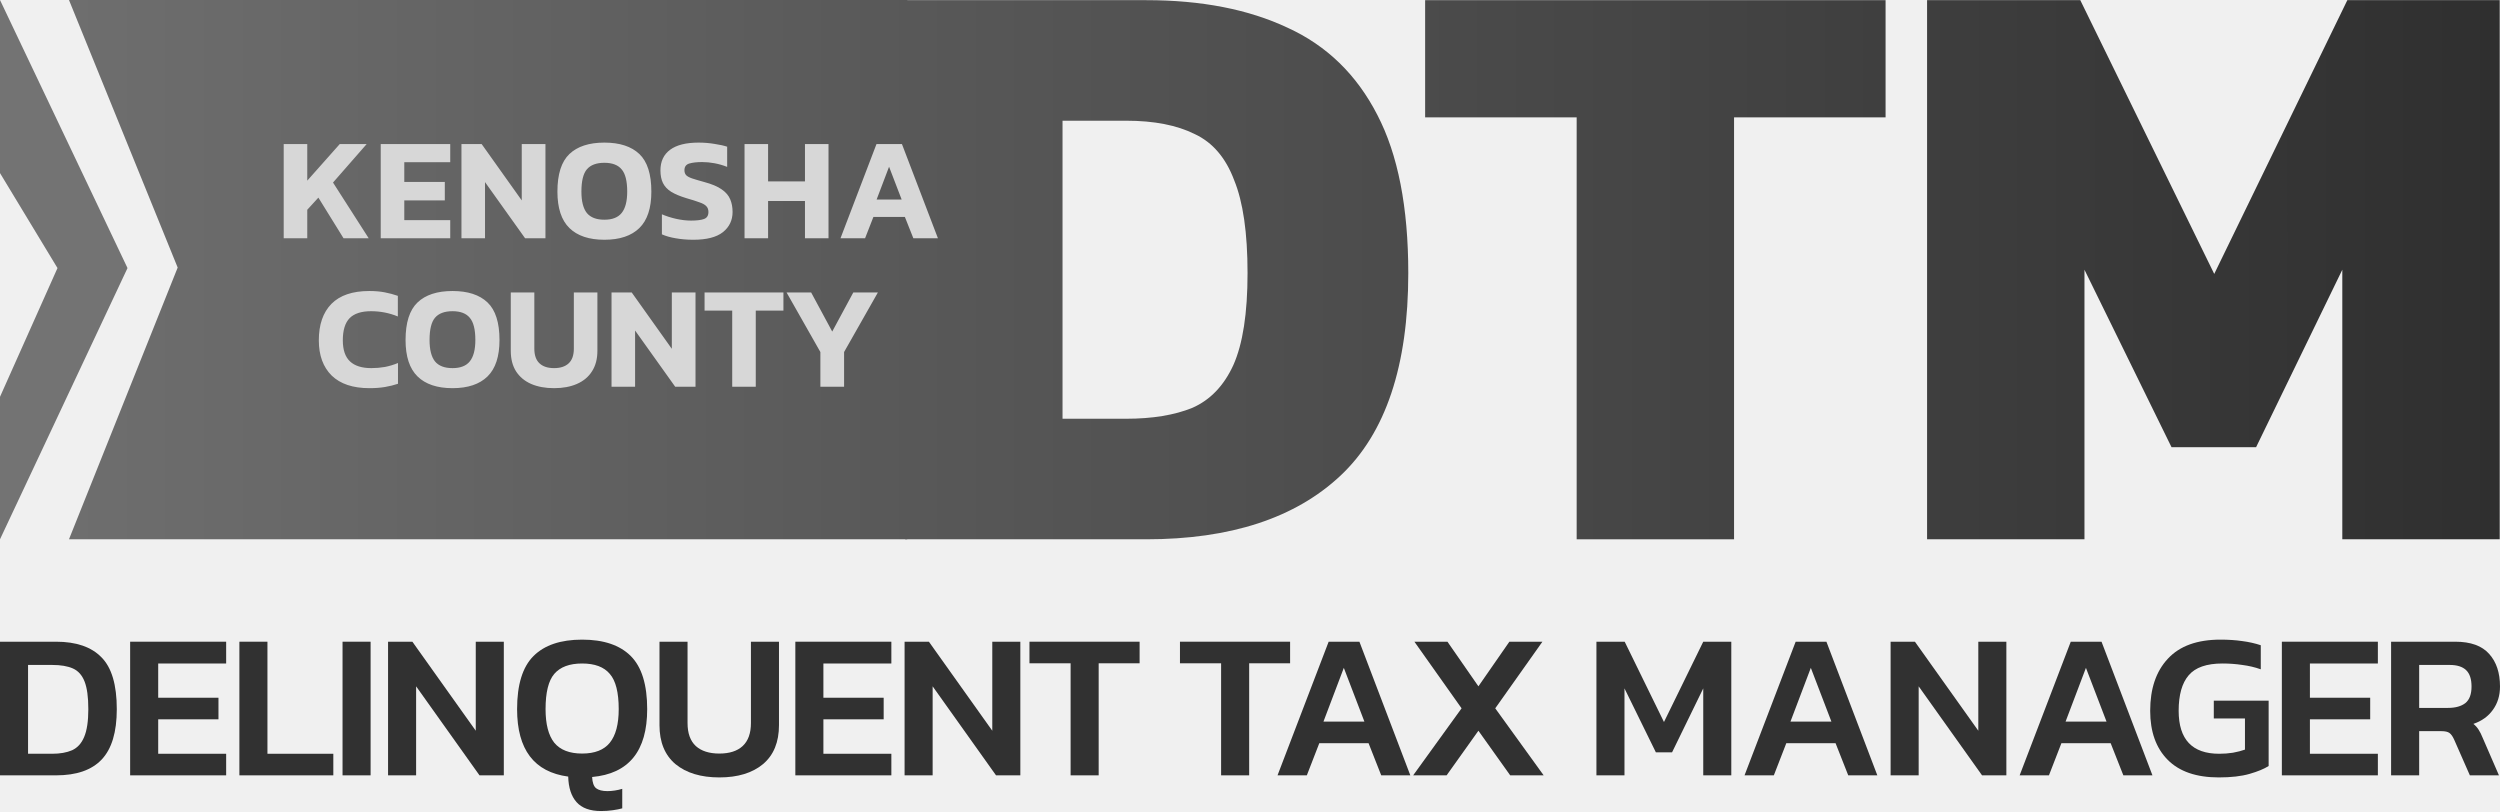
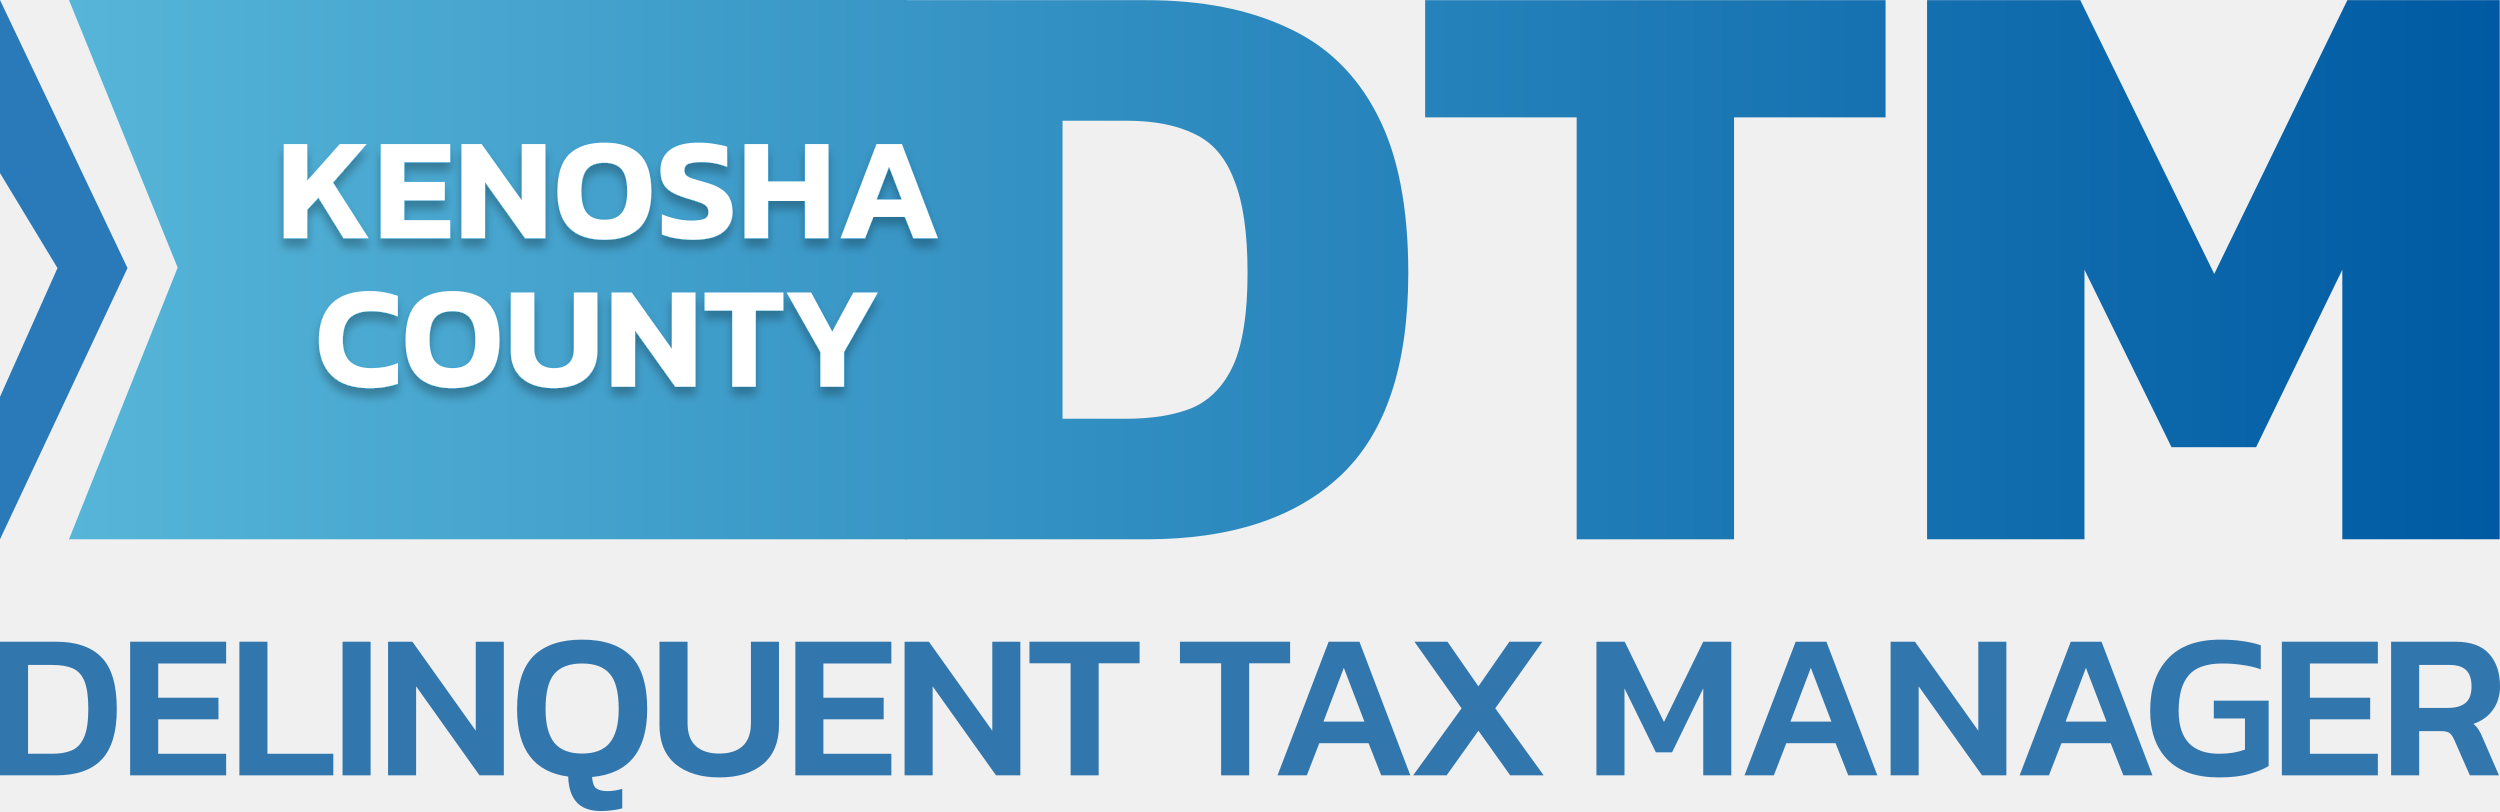
<svg xmlns="http://www.w3.org/2000/svg" width="1196" height="388" viewBox="0 0 1196 388" fill="none">
  <path d="M433.022 258V0.078H548.367C574.8 0.078 597.361 4.483 616.051 13.294C634.741 21.838 649.026 35.722 658.905 54.947C668.784 73.903 673.723 99.135 673.723 130.641C673.723 174.963 662.909 207.27 641.282 227.562C619.655 247.854 588.684 258 548.367 258H433.022ZM508.316 200.328H538.755C551.304 200.328 561.85 198.592 570.394 195.121C578.938 191.383 585.479 184.575 590.018 174.696C594.557 164.55 596.827 149.865 596.827 130.641C596.827 111.417 594.691 96.599 590.419 86.186C586.414 75.505 580.14 68.163 571.596 64.158C563.052 59.886 552.105 57.75 538.755 57.75H508.316V200.328Z" fill="url(#paint0_linear_72_15)" />
  <path d="M754.277 258V56.148H681.786V0.078H902.061V56.148H829.571V258H754.277Z" fill="url(#paint1_linear_72_15)" />
  <path d="M921.914 258V0.078H995.206L1059.29 131.042L1122.97 0.078H1195.86V258H1120.56V129.039L1079.31 213.945H1038.86L997.208 129.039V258H921.914Z" fill="url(#paint2_linear_72_15)" />
  <path d="M33 0H434L481.5 131.042L434 258H33L85 128L33 0Z" fill="url(#paint3_linear_72_15)" />
-   <path d="M0 370.925V306.993H26.843C36.454 306.993 43.679 309.475 48.517 314.438C53.422 319.336 55.874 327.609 55.874 339.257C55.874 350.243 53.455 358.284 48.617 363.38C43.844 368.41 36.587 370.925 26.843 370.925H0ZM13.422 360.6H24.954C28.733 360.6 31.914 360.038 34.499 358.913C37.084 357.722 39.006 355.604 40.265 352.559C41.591 349.449 42.254 345.015 42.254 339.257C42.254 333.499 41.657 329.098 40.464 326.053C39.271 323.009 37.415 320.924 34.897 319.799C32.378 318.674 29.064 318.111 24.954 318.111H13.422V360.6Z" fill="#313131" />
-   <path d="M62.262 370.925V306.993H108.194V317.416H75.684V333.797H104.516V344.121H75.684V360.6H108.194V370.925H62.262Z" fill="#313131" />
-   <path d="M114.524 370.925V306.993H127.945V360.6H159.462V370.925H114.524Z" fill="#313131" />
-   <path d="M163.873 370.925V306.993H177.294V370.925H163.873Z" fill="#313131" />
-   <path d="M185.648 370.925V306.993H197.28L227.603 349.581V306.993H241.025V370.925H229.393L199.07 328.337V370.925H185.648Z" fill="#313131" />
-   <path d="M287.544 388C282.241 388 278.331 386.577 275.812 383.731C273.293 380.885 271.968 376.815 271.835 371.521C255.53 369.337 247.378 358.582 247.378 339.257C247.378 327.542 249.996 319.071 255.232 313.843C260.468 308.614 268.223 306 278.496 306C288.77 306 296.525 308.614 301.761 313.843C306.997 319.071 309.615 327.542 309.615 339.257C309.615 359.31 300.833 370.131 283.268 371.719C283.401 374.366 284.031 376.153 285.157 377.08C286.351 378.006 288.173 378.47 290.626 378.47C291.752 378.47 292.945 378.37 294.205 378.172C295.464 377.973 296.624 377.709 297.684 377.378V386.709C296.558 387.04 295.066 387.338 293.211 387.603C291.355 387.868 289.466 388 287.544 388ZM278.496 360.501C284.528 360.501 288.935 358.78 291.719 355.339C294.569 351.831 295.994 346.471 295.994 339.257C295.994 331.249 294.569 325.623 291.719 322.38C288.935 319.071 284.528 317.416 278.496 317.416C272.465 317.416 268.024 319.071 265.174 322.38C262.39 325.623 260.998 331.249 260.998 339.257C260.998 346.471 262.39 351.831 265.174 355.339C268.024 358.78 272.465 360.501 278.496 360.501Z" fill="#313131" />
-   <path d="M344.133 371.918C335.318 371.918 328.325 369.8 323.155 365.564C318.052 361.262 315.5 355.041 315.5 346.901V306.993H328.922V345.908C328.922 350.805 330.247 354.479 332.899 356.927C335.55 359.31 339.295 360.501 344.133 360.501C348.972 360.501 352.683 359.31 355.268 356.927C357.919 354.479 359.245 350.805 359.245 345.908V306.993H372.667V346.901C372.667 355.041 370.115 361.262 365.011 365.564C359.908 369.8 352.948 371.918 344.133 371.918Z" fill="#313131" />
-   <path d="M380.492 370.925V306.993H426.424V317.416H393.914V333.797H422.746V344.121H393.914V360.6H426.424V370.925H380.492Z" fill="#313131" />
-   <path d="M432.754 370.925V306.993H444.386L474.709 349.581V306.993H488.131V370.925H476.499L446.176 328.337V370.925H432.754Z" fill="#313131" />
-   <path d="M512.18 370.925V317.317H492.495V306.993H545.188V317.317H525.602V370.925H512.18Z" fill="#313131" />
-   <path d="M584.179 370.925V317.317H564.493V306.993H617.186V317.317H597.6V370.925H584.179Z" fill="#313131" />
-   <path d="M611.17 370.925L635.628 306.993H650.342L674.7 370.925H660.781L654.717 355.538H631.154L625.189 370.925H611.17ZM633.142 345.213H652.728L642.886 319.501L633.142 345.213Z" fill="#313131" />
-   <path d="M676.054 370.925L699.219 338.86L676.65 306.993H692.458L707.272 328.337L722.085 306.993H737.893L715.325 338.86L738.49 370.925H722.483L707.272 349.581L692.06 370.925H676.054Z" fill="#313131" />
-   <path d="M763.73 370.925V306.993H777.251L796.042 345.412L814.832 306.993H828.254V370.925H814.832V329.329L799.919 359.906H792.164L777.152 329.329V370.925H763.73Z" fill="#313131" />
-   <path d="M834.586 370.925L859.044 306.993H873.758L898.116 370.925H884.197L878.132 355.538H854.57L848.605 370.925H834.586ZM856.558 345.213H876.144L866.301 319.501L856.558 345.213Z" fill="#313131" />
-   <path d="M904.468 370.925V306.993H916.1L946.423 349.581V306.993H959.845V370.925H948.213L917.89 328.337V370.925H904.468Z" fill="#313131" />
-   <path d="M966.198 370.925L990.655 306.993H1005.37L1029.73 370.925H1015.81L1009.74 355.538H986.181L980.216 370.925H966.198ZM988.17 345.213H1007.76L997.913 319.501L988.17 345.213Z" fill="#313131" />
-   <path d="M1061.46 371.918C1050.73 371.918 1042.57 369.105 1037.01 363.479C1031.44 357.854 1028.65 350.044 1028.65 340.051C1028.65 329.462 1031.47 321.156 1037.1 315.133C1042.74 309.044 1051.12 306 1062.26 306C1066.1 306 1069.58 306.232 1072.7 306.695C1075.81 307.092 1078.76 307.754 1081.55 308.68V320.196C1078.76 319.203 1075.81 318.508 1072.7 318.111C1069.65 317.648 1066.5 317.416 1063.25 317.416C1055.63 317.416 1050.23 319.303 1047.05 323.075C1043.87 326.781 1042.27 332.44 1042.27 340.051C1042.27 353.751 1048.74 360.6 1061.66 360.6C1063.91 360.6 1066.1 360.435 1068.22 360.104C1070.41 359.707 1072.33 359.211 1073.99 358.615V343.724H1059.08V335.186H1085.32V366.458C1083.14 367.847 1080.09 369.105 1076.18 370.23C1072.27 371.355 1067.36 371.918 1061.46 371.918Z" fill="#313131" />
-   <path d="M1091.64 370.925V306.993H1137.57V317.416H1105.06V333.797H1133.9V344.121H1105.06V360.6H1137.57V370.925H1091.64Z" fill="#313131" />
-   <path d="M1143.9 370.925V306.993H1174.62C1181.98 306.993 1187.38 308.945 1190.83 312.85C1194.28 316.688 1196 321.884 1196 328.436C1196 332.738 1194.87 336.444 1192.62 339.554C1190.43 342.665 1187.32 344.915 1183.27 346.305C1184.33 347.165 1185.16 348.092 1185.76 349.085C1186.42 350.077 1187.09 351.401 1187.75 353.056L1195.5 370.925H1181.58L1174.03 353.751C1173.37 352.295 1172.64 351.269 1171.84 350.673C1171.05 350.077 1169.72 349.78 1167.86 349.78H1157.33V370.925H1143.9ZM1157.33 338.661H1171.14C1174.66 338.661 1177.41 337.9 1179.4 336.378C1181.39 334.789 1182.38 332.142 1182.38 328.436C1182.38 324.862 1181.52 322.248 1179.79 320.593C1178.07 318.939 1175.45 318.111 1171.94 318.111H1157.33V338.661Z" fill="#313131" />
-   <path d="M135.724 114V68.92H146.994V86.42L162.534 68.92H175.414L159.314 87.33L176.394 114H164.354L152.314 94.54L146.994 100.35V114H135.724ZM182.14 114V68.92H215.39V77.6H193.41V87.05H212.8V95.87H193.41V105.32H215.39V114H182.14ZM220.763 114V68.92H230.423L249.603 95.87V68.92H260.943V114H251.213L232.033 87.12V114H220.763ZM289.138 114.7C281.811 114.7 276.235 112.833 272.408 109.1C268.581 105.367 266.668 99.557 266.668 91.67C266.668 83.317 268.581 77.32 272.408 73.68C276.235 70.04 281.811 68.22 289.138 68.22C296.465 68.22 302.041 70.04 305.868 73.68C309.695 77.32 311.608 83.317 311.608 91.67C311.608 99.557 309.695 105.367 305.868 109.1C302.041 112.833 296.465 114.7 289.138 114.7ZM289.138 105.11C292.918 105.11 295.671 104.037 297.398 101.89C299.171 99.697 300.058 96.29 300.058 91.67C300.058 86.63 299.171 83.083 297.398 81.03C295.671 78.93 292.918 77.88 289.138 77.88C285.311 77.88 282.511 78.93 280.738 81.03C279.011 83.083 278.148 86.63 278.148 91.67C278.148 96.29 279.011 99.697 280.738 101.89C282.511 104.037 285.311 105.11 289.138 105.11ZM331.705 114.7C328.718 114.7 325.918 114.467 323.305 114C320.738 113.58 318.522 112.95 316.655 112.11V102.52C318.708 103.407 320.972 104.13 323.445 104.69C325.965 105.25 328.345 105.53 330.585 105.53C333.385 105.53 335.462 105.273 336.815 104.76C338.215 104.247 338.915 103.127 338.915 101.4C338.915 100.233 338.565 99.3 337.865 98.6C337.212 97.9 336.115 97.293 334.575 96.78C333.082 96.22 331.028 95.567 328.415 94.82C325.335 93.887 322.885 92.86 321.065 91.74C319.245 90.573 317.938 89.173 317.145 87.54C316.352 85.907 315.955 83.9 315.955 81.52C315.955 77.227 317.495 73.937 320.575 71.65C323.655 69.363 328.205 68.22 334.225 68.22C336.838 68.22 339.382 68.43 341.855 68.85C344.328 69.223 346.335 69.667 347.875 70.18V79.84C345.868 79.047 343.838 78.463 341.785 78.09C339.778 77.717 337.818 77.53 335.905 77.53C333.385 77.53 331.332 77.763 329.745 78.23C328.205 78.697 327.435 79.77 327.435 81.45C327.435 82.43 327.715 83.223 328.275 83.83C328.835 84.39 329.792 84.903 331.145 85.37C332.545 85.837 334.435 86.397 336.815 87.05C340.502 88.03 343.325 89.22 345.285 90.62C347.245 91.973 348.598 93.56 349.345 95.38C350.092 97.153 350.465 99.16 350.465 101.4C350.465 105.367 348.925 108.587 345.845 111.06C342.765 113.487 338.052 114.7 331.705 114.7ZM356.183 114V68.92H367.453V86.77H385.093V68.92H396.363V114H385.093V96.15H367.453V114H356.183ZM402.088 114L419.308 68.92H431.488L448.708 114H436.948L432.888 103.78H417.838L413.848 114H402.088ZM419.378 95.45H431.348L425.328 79.77L419.378 95.45Z" fill="#D7D7D7" />
-   <path d="M176.744 185.7C168.857 185.7 162.837 183.693 158.684 179.68C154.577 175.62 152.524 169.997 152.524 162.81C152.524 155.297 154.53 149.487 158.544 145.38C162.604 141.273 168.647 139.22 176.674 139.22C179.427 139.22 181.877 139.43 184.024 139.85C186.217 140.27 188.317 140.83 190.324 141.53V151.4C186.264 149.72 181.994 148.88 177.514 148.88C172.847 148.88 169.417 150 167.224 152.24C165.077 154.48 164.004 158.003 164.004 162.81C164.004 167.383 165.147 170.743 167.434 172.89C169.72 175.037 173.127 176.11 177.654 176.11C179.847 176.11 182.017 175.923 184.164 175.55C186.31 175.13 188.387 174.5 190.394 173.66V183.6C188.434 184.253 186.357 184.767 184.164 185.14C181.97 185.513 179.497 185.7 176.744 185.7ZM216.488 185.7C209.161 185.7 203.584 183.833 199.758 180.1C195.931 176.367 194.018 170.557 194.018 162.67C194.018 154.317 195.931 148.32 199.758 144.68C203.584 141.04 209.161 139.22 216.488 139.22C223.814 139.22 229.391 141.04 233.218 144.68C237.044 148.32 238.958 154.317 238.958 162.67C238.958 170.557 237.044 176.367 233.218 180.1C229.391 183.833 223.814 185.7 216.488 185.7ZM216.488 176.11C220.268 176.11 223.021 175.037 224.748 172.89C226.521 170.697 227.408 167.29 227.408 162.67C227.408 157.63 226.521 154.083 224.748 152.03C223.021 149.93 220.268 148.88 216.488 148.88C212.661 148.88 209.861 149.93 208.088 152.03C206.361 154.083 205.498 157.63 205.498 162.67C205.498 167.29 206.361 170.697 208.088 172.89C209.861 175.037 212.661 176.11 216.488 176.11ZM265.075 185.7C260.875 185.7 257.211 185.023 254.085 183.67C251.005 182.317 248.601 180.31 246.875 177.65C245.195 174.99 244.355 171.723 244.355 167.85V139.92H255.625V166.8C255.625 169.927 256.441 172.26 258.075 173.8C259.708 175.34 262.041 176.11 265.075 176.11C268.108 176.11 270.441 175.34 272.075 173.8C273.708 172.26 274.525 169.927 274.525 166.8V139.92H285.795V167.85C285.795 171.723 284.931 174.99 283.205 177.65C281.525 180.31 279.121 182.317 275.995 183.67C272.915 185.023 269.275 185.7 265.075 185.7ZM292.556 185V139.92H302.216L321.396 166.87V139.92H332.736V185H323.006L303.826 158.12V185H292.556ZM350.291 185V148.6H337.061V139.92H374.791V148.6H361.561V185H350.291ZM392.468 185V168.41L376.298 139.92H388.058L398.138 158.61L408.218 139.92H419.978L403.808 168.41V185H392.468Z" fill="#D7D7D7" />
-   <path d="M0 82.802V0L61 128.243L0 258V189.84L27.5 128.243L0 82.802Z" fill="#737373" />
+   <path d="M0 370.925V306.993H26.843C36.454 306.993 43.679 309.475 48.517 314.438C53.422 319.336 55.874 327.609 55.874 339.257C55.874 350.243 53.455 358.284 48.617 363.38C43.844 368.41 36.587 370.925 26.843 370.925H0ZM13.422 360.6H24.954C28.733 360.6 31.914 360.038 34.499 358.913C37.084 357.722 39.006 355.604 40.265 352.559C41.591 349.449 42.254 345.015 42.254 339.257C42.254 333.499 41.657 329.098 40.464 326.053C39.271 323.009 37.415 320.924 34.897 319.799C32.378 318.674 29.064 318.111 24.954 318.111H13.422V360.6Z" fill="#3276AE" />
+   <path d="M62.262 370.925V306.993H108.194V317.416H75.684V333.797H104.516V344.121H75.684V360.6H108.194V370.925H62.262Z" fill="#3276AE" />
+   <path d="M114.524 370.925V306.993H127.945V360.6H159.462V370.925H114.524Z" fill="#3276AE" />
+   <path d="M163.873 370.925V306.993H177.294V370.925H163.873Z" fill="#3276AE" />
+   <path d="M185.648 370.925V306.993H197.28L227.603 349.581V306.993H241.025V370.925H229.393L199.07 328.337V370.925H185.648Z" fill="#3276AE" />
+   <path d="M287.544 388C282.241 388 278.331 386.577 275.812 383.731C273.293 380.885 271.968 376.815 271.835 371.521C255.53 369.337 247.378 358.582 247.378 339.257C247.378 327.542 249.996 319.071 255.232 313.843C260.468 308.614 268.223 306 278.496 306C288.77 306 296.525 308.614 301.761 313.843C306.997 319.071 309.615 327.542 309.615 339.257C309.615 359.31 300.833 370.131 283.268 371.719C283.401 374.366 284.031 376.153 285.157 377.08C286.351 378.006 288.173 378.47 290.626 378.47C291.752 378.47 292.945 378.37 294.205 378.172C295.464 377.973 296.624 377.709 297.684 377.378V386.709C296.558 387.04 295.066 387.338 293.211 387.603C291.355 387.868 289.466 388 287.544 388ZM278.496 360.501C284.528 360.501 288.935 358.78 291.719 355.339C294.569 351.831 295.994 346.471 295.994 339.257C295.994 331.249 294.569 325.623 291.719 322.38C288.935 319.071 284.528 317.416 278.496 317.416C272.465 317.416 268.024 319.071 265.174 322.38C262.39 325.623 260.998 331.249 260.998 339.257C260.998 346.471 262.39 351.831 265.174 355.339C268.024 358.78 272.465 360.501 278.496 360.501Z" fill="#3276AE" />
+   <path d="M344.133 371.918C335.318 371.918 328.325 369.8 323.155 365.564C318.052 361.262 315.5 355.041 315.5 346.901V306.993H328.922V345.908C328.922 350.805 330.247 354.479 332.899 356.927C335.55 359.31 339.295 360.501 344.133 360.501C348.972 360.501 352.683 359.31 355.268 356.927C357.919 354.479 359.245 350.805 359.245 345.908V306.993H372.667V346.901C372.667 355.041 370.115 361.262 365.011 365.564C359.908 369.8 352.948 371.918 344.133 371.918Z" fill="#3276AE" />
+   <path d="M380.492 370.925V306.993H426.424V317.416H393.914V333.797H422.746V344.121H393.914V360.6H426.424V370.925H380.492Z" fill="#3276AE" />
+   <path d="M432.754 370.925V306.993H444.386L474.709 349.581V306.993H488.131V370.925H476.499L446.176 328.337V370.925H432.754Z" fill="#3276AE" />
+   <path d="M512.18 370.925V317.317H492.495V306.993H545.188V317.317H525.602V370.925H512.18Z" fill="#3276AE" />
+   <path d="M584.179 370.925V317.317H564.493V306.993H617.186V317.317H597.6V370.925H584.179Z" fill="#3276AE" />
+   <path d="M611.17 370.925L635.628 306.993H650.342L674.7 370.925H660.781L654.717 355.538H631.154L625.189 370.925H611.17ZM633.142 345.213H652.728L642.886 319.501L633.142 345.213Z" fill="#3276AE" />
+   <path d="M676.054 370.925L699.219 338.86L676.65 306.993H692.458L707.272 328.337L722.085 306.993H737.893L715.325 338.86L738.49 370.925H722.483L707.272 349.581L692.06 370.925H676.054Z" fill="#3276AE" />
+   <path d="M763.73 370.925V306.993H777.251L796.042 345.412L814.832 306.993H828.254V370.925H814.832V329.329L799.919 359.906H792.164L777.152 329.329V370.925H763.73Z" fill="#3276AE" />
+   <path d="M834.586 370.925L859.044 306.993H873.758L898.116 370.925H884.197L878.132 355.538H854.57L848.605 370.925H834.586ZM856.558 345.213H876.144L866.301 319.501L856.558 345.213Z" fill="#3276AE" />
+   <path d="M904.468 370.925V306.993H916.1L946.423 349.581V306.993H959.845V370.925H948.213L917.89 328.337V370.925H904.468Z" fill="#3276AE" />
+   <path d="M966.198 370.925L990.655 306.993H1005.37L1029.73 370.925H1015.81L1009.74 355.538H986.181L980.216 370.925H966.198ZM988.17 345.213H1007.76L997.913 319.501L988.17 345.213Z" fill="#3276AE" />
+   <path d="M1061.46 371.918C1050.73 371.918 1042.57 369.105 1037.01 363.479C1031.44 357.854 1028.65 350.044 1028.65 340.051C1028.65 329.462 1031.47 321.156 1037.1 315.133C1042.74 309.044 1051.12 306 1062.26 306C1066.1 306 1069.58 306.232 1072.7 306.695C1075.81 307.092 1078.76 307.754 1081.55 308.68V320.196C1078.76 319.203 1075.81 318.508 1072.7 318.111C1069.65 317.648 1066.5 317.416 1063.25 317.416C1055.63 317.416 1050.23 319.303 1047.05 323.075C1043.87 326.781 1042.27 332.44 1042.27 340.051C1042.27 353.751 1048.74 360.6 1061.66 360.6C1063.91 360.6 1066.1 360.435 1068.22 360.104C1070.41 359.707 1072.33 359.211 1073.99 358.615V343.724H1059.08V335.186H1085.32V366.458C1083.14 367.847 1080.09 369.105 1076.18 370.23C1072.27 371.355 1067.36 371.918 1061.46 371.918Z" fill="#3276AE" />
+   <path d="M1091.64 370.925V306.993H1137.57V317.416H1105.06V333.797H1133.9V344.121H1105.06V360.6H1137.57V370.925H1091.64Z" fill="#3276AE" />
+   <path d="M1143.9 370.925V306.993H1174.62C1181.98 306.993 1187.38 308.945 1190.83 312.85C1194.28 316.688 1196 321.884 1196 328.436C1196 332.738 1194.87 336.444 1192.62 339.554C1190.43 342.665 1187.32 344.915 1183.27 346.305C1184.33 347.165 1185.16 348.092 1185.76 349.085C1186.42 350.077 1187.09 351.401 1187.75 353.056L1195.5 370.925H1181.58L1174.03 353.751C1173.37 352.295 1172.64 351.269 1171.84 350.673C1171.05 350.077 1169.72 349.78 1167.86 349.78H1157.33V370.925H1143.9ZM1157.33 338.661H1171.14C1174.66 338.661 1177.41 337.9 1179.4 336.378C1181.39 334.789 1182.38 332.142 1182.38 328.436C1182.38 324.862 1181.52 322.248 1179.79 320.593C1178.07 318.939 1175.45 318.111 1171.94 318.111H1157.33V338.661Z" fill="#3276AE" />
+   <g filter="url(#filter0_d_72_15)">
+     <path d="M135.724 114V68.92H146.994V86.42L162.534 68.92H175.414L159.314 87.33L176.394 114H164.354L152.314 94.54L146.994 100.35V114H135.724ZM182.14 114V68.92H215.39V77.6H193.41V87.05H212.8V95.87H193.41V105.32H215.39V114H182.14ZM220.763 114V68.92H230.423L249.603 95.87V68.92H260.943V114H251.213L232.033 87.12V114H220.763ZM289.138 114.7C281.811 114.7 276.235 112.833 272.408 109.1C268.581 105.367 266.668 99.557 266.668 91.67C266.668 83.317 268.581 77.32 272.408 73.68C276.235 70.04 281.811 68.22 289.138 68.22C296.465 68.22 302.041 70.04 305.868 73.68C309.695 77.32 311.608 83.317 311.608 91.67C311.608 99.557 309.695 105.367 305.868 109.1C302.041 112.833 296.465 114.7 289.138 114.7ZM289.138 105.11C292.918 105.11 295.671 104.037 297.398 101.89C299.171 99.697 300.058 96.29 300.058 91.67C300.058 86.63 299.171 83.083 297.398 81.03C295.671 78.93 292.918 77.88 289.138 77.88C285.311 77.88 282.511 78.93 280.738 81.03C279.011 83.083 278.148 86.63 278.148 91.67C278.148 96.29 279.011 99.697 280.738 101.89C282.511 104.037 285.311 105.11 289.138 105.11ZM331.705 114.7C328.718 114.7 325.918 114.467 323.305 114C320.738 113.58 318.522 112.95 316.655 112.11V102.52C318.708 103.407 320.972 104.13 323.445 104.69C325.965 105.25 328.345 105.53 330.585 105.53C333.385 105.53 335.462 105.273 336.815 104.76C338.215 104.247 338.915 103.127 338.915 101.4C338.915 100.233 338.565 99.3 337.865 98.6C337.212 97.9 336.115 97.293 334.575 96.78C333.082 96.22 331.028 95.567 328.415 94.82C325.335 93.887 322.885 92.86 321.065 91.74C319.245 90.573 317.938 89.173 317.145 87.54C316.352 85.907 315.955 83.9 315.955 81.52C315.955 77.227 317.495 73.937 320.575 71.65C323.655 69.363 328.205 68.22 334.225 68.22C336.838 68.22 339.382 68.43 341.855 68.85C344.328 69.223 346.335 69.667 347.875 70.18V79.84C345.868 79.047 343.838 78.463 341.785 78.09C339.778 77.717 337.818 77.53 335.905 77.53C333.385 77.53 331.332 77.763 329.745 78.23C328.205 78.697 327.435 79.77 327.435 81.45C327.435 82.43 327.715 83.223 328.275 83.83C328.835 84.39 329.792 84.903 331.145 85.37C332.545 85.837 334.435 86.397 336.815 87.05C340.502 88.03 343.325 89.22 345.285 90.62C347.245 91.973 348.598 93.56 349.345 95.38C350.092 97.153 350.465 99.16 350.465 101.4C350.465 105.367 348.925 108.587 345.845 111.06C342.765 113.487 338.052 114.7 331.705 114.7ZM356.183 114V68.92H367.453V86.77H385.093V68.92H396.363V114H385.093V96.15H367.453V114H356.183ZM402.088 114L419.308 68.92H431.488L448.708 114H436.948L432.888 103.78H417.838L413.848 114H402.088ZM419.378 95.45H431.348L425.328 79.77L419.378 95.45Z" fill="white" />
+     <path d="M176.744 185.7C168.857 185.7 162.837 183.693 158.684 179.68C154.577 175.62 152.524 169.997 152.524 162.81C152.524 155.297 154.53 149.487 158.544 145.38C162.604 141.273 168.647 139.22 176.674 139.22C179.427 139.22 181.877 139.43 184.024 139.85C186.217 140.27 188.317 140.83 190.324 141.53V151.4C186.264 149.72 181.994 148.88 177.514 148.88C172.847 148.88 169.417 150 167.224 152.24C165.077 154.48 164.004 158.003 164.004 162.81C164.004 167.383 165.147 170.743 167.434 172.89C169.72 175.037 173.127 176.11 177.654 176.11C179.847 176.11 182.017 175.923 184.164 175.55C186.31 175.13 188.387 174.5 190.394 173.66V183.6C188.434 184.253 186.357 184.767 184.164 185.14C181.97 185.513 179.497 185.7 176.744 185.7ZM216.488 185.7C209.161 185.7 203.584 183.833 199.758 180.1C195.931 176.367 194.018 170.557 194.018 162.67C194.018 154.317 195.931 148.32 199.758 144.68C203.584 141.04 209.161 139.22 216.488 139.22C223.814 139.22 229.391 141.04 233.218 144.68C237.044 148.32 238.958 154.317 238.958 162.67C238.958 170.557 237.044 176.367 233.218 180.1C229.391 183.833 223.814 185.7 216.488 185.7ZM216.488 176.11C220.268 176.11 223.021 175.037 224.748 172.89C226.521 170.697 227.408 167.29 227.408 162.67C227.408 157.63 226.521 154.083 224.748 152.03C223.021 149.93 220.268 148.88 216.488 148.88C212.661 148.88 209.861 149.93 208.088 152.03C206.361 154.083 205.498 157.63 205.498 162.67C205.498 167.29 206.361 170.697 208.088 172.89C209.861 175.037 212.661 176.11 216.488 176.11ZM265.075 185.7C260.875 185.7 257.211 185.023 254.085 183.67C251.005 182.317 248.601 180.31 246.875 177.65C245.195 174.99 244.355 171.723 244.355 167.85V139.92H255.625V166.8C255.625 169.927 256.441 172.26 258.075 173.8C259.708 175.34 262.041 176.11 265.075 176.11C268.108 176.11 270.441 175.34 272.075 173.8C273.708 172.26 274.525 169.927 274.525 166.8V139.92H285.795V167.85C285.795 171.723 284.931 174.99 283.205 177.65C281.525 180.31 279.121 182.317 275.995 183.67C272.915 185.023 269.275 185.7 265.075 185.7ZM292.556 185V139.92H302.216L321.396 166.87V139.92H332.736V185H323.006L303.826 158.12V185H292.556ZM350.291 185V148.6H337.061V139.92H374.791V148.6H361.561V185H350.291ZM392.468 185V168.41L376.298 139.92H388.058L398.138 158.61L408.218 139.92H419.978L403.808 168.41V185H392.468Z" fill="white" />
+   </g>
+   <path d="M0 82.802V0L61 128.243L0 258V189.84L27.5 128.243L0 82.802Z" fill="#2A79B8" />
  <defs>
+     <filter id="filter0_d_72_15" x="131.724" y="68.22" width="320.984" height="125.48" filterUnits="userSpaceOnUse" color-interpolation-filters="sRGB">
+       <feFlood flood-opacity="0" result="BackgroundImageFix" />
+       <feColorMatrix in="SourceAlpha" type="matrix" values="0 0 0 0 0 0 0 0 0 0 0 0 0 0 0 0 0 0 127 0" result="hardAlpha" />
+       <feOffset dy="4" />
+       <feGaussianBlur stdDeviation="2" />
+       <feComposite in2="hardAlpha" operator="out" />
+       <feColorMatrix type="matrix" values="0 0 0 0 0 0 0 0 0 0 0 0 0 0 0 0 0 0 0.25 0" />
+       <feBlend mode="normal" in2="BackgroundImageFix" result="effect1_dropShadow_72_15" />
+       <feBlend mode="normal" in="SourceGraphic" in2="effect1_dropShadow_72_15" result="shape" />
+     </filter>
    <linearGradient id="paint0_linear_72_15" x1="1195.86" y1="129" x2="33" y2="129" gradientUnits="userSpaceOnUse">
-       <stop stop-color="#2F2F2F" />
-       <stop offset="1" stop-color="#6E6E6E" />
+       <stop stop-color="#005AA3" />
+       <stop offset="1" stop-color="#56B5D8" />
    </linearGradient>
    <linearGradient id="paint1_linear_72_15" x1="1195.86" y1="129" x2="33" y2="129" gradientUnits="userSpaceOnUse">
-       <stop stop-color="#2F2F2F" />
-       <stop offset="1" stop-color="#6E6E6E" />
+       <stop stop-color="#005AA3" />
+       <stop offset="1" stop-color="#56B5D8" />
    </linearGradient>
    <linearGradient id="paint2_linear_72_15" x1="1195.86" y1="129" x2="33" y2="129" gradientUnits="userSpaceOnUse">
-       <stop stop-color="#2F2F2F" />
-       <stop offset="1" stop-color="#6E6E6E" />
+       <stop stop-color="#005AA3" />
+       <stop offset="1" stop-color="#56B5D8" />
    </linearGradient>
    <linearGradient id="paint3_linear_72_15" x1="1195.86" y1="129" x2="33" y2="129" gradientUnits="userSpaceOnUse">
-       <stop stop-color="#2F2F2F" />
-       <stop offset="1" stop-color="#6E6E6E" />
+       <stop stop-color="#005AA3" />
+       <stop offset="1" stop-color="#56B5D8" />
    </linearGradient>
  </defs>
</svg>
